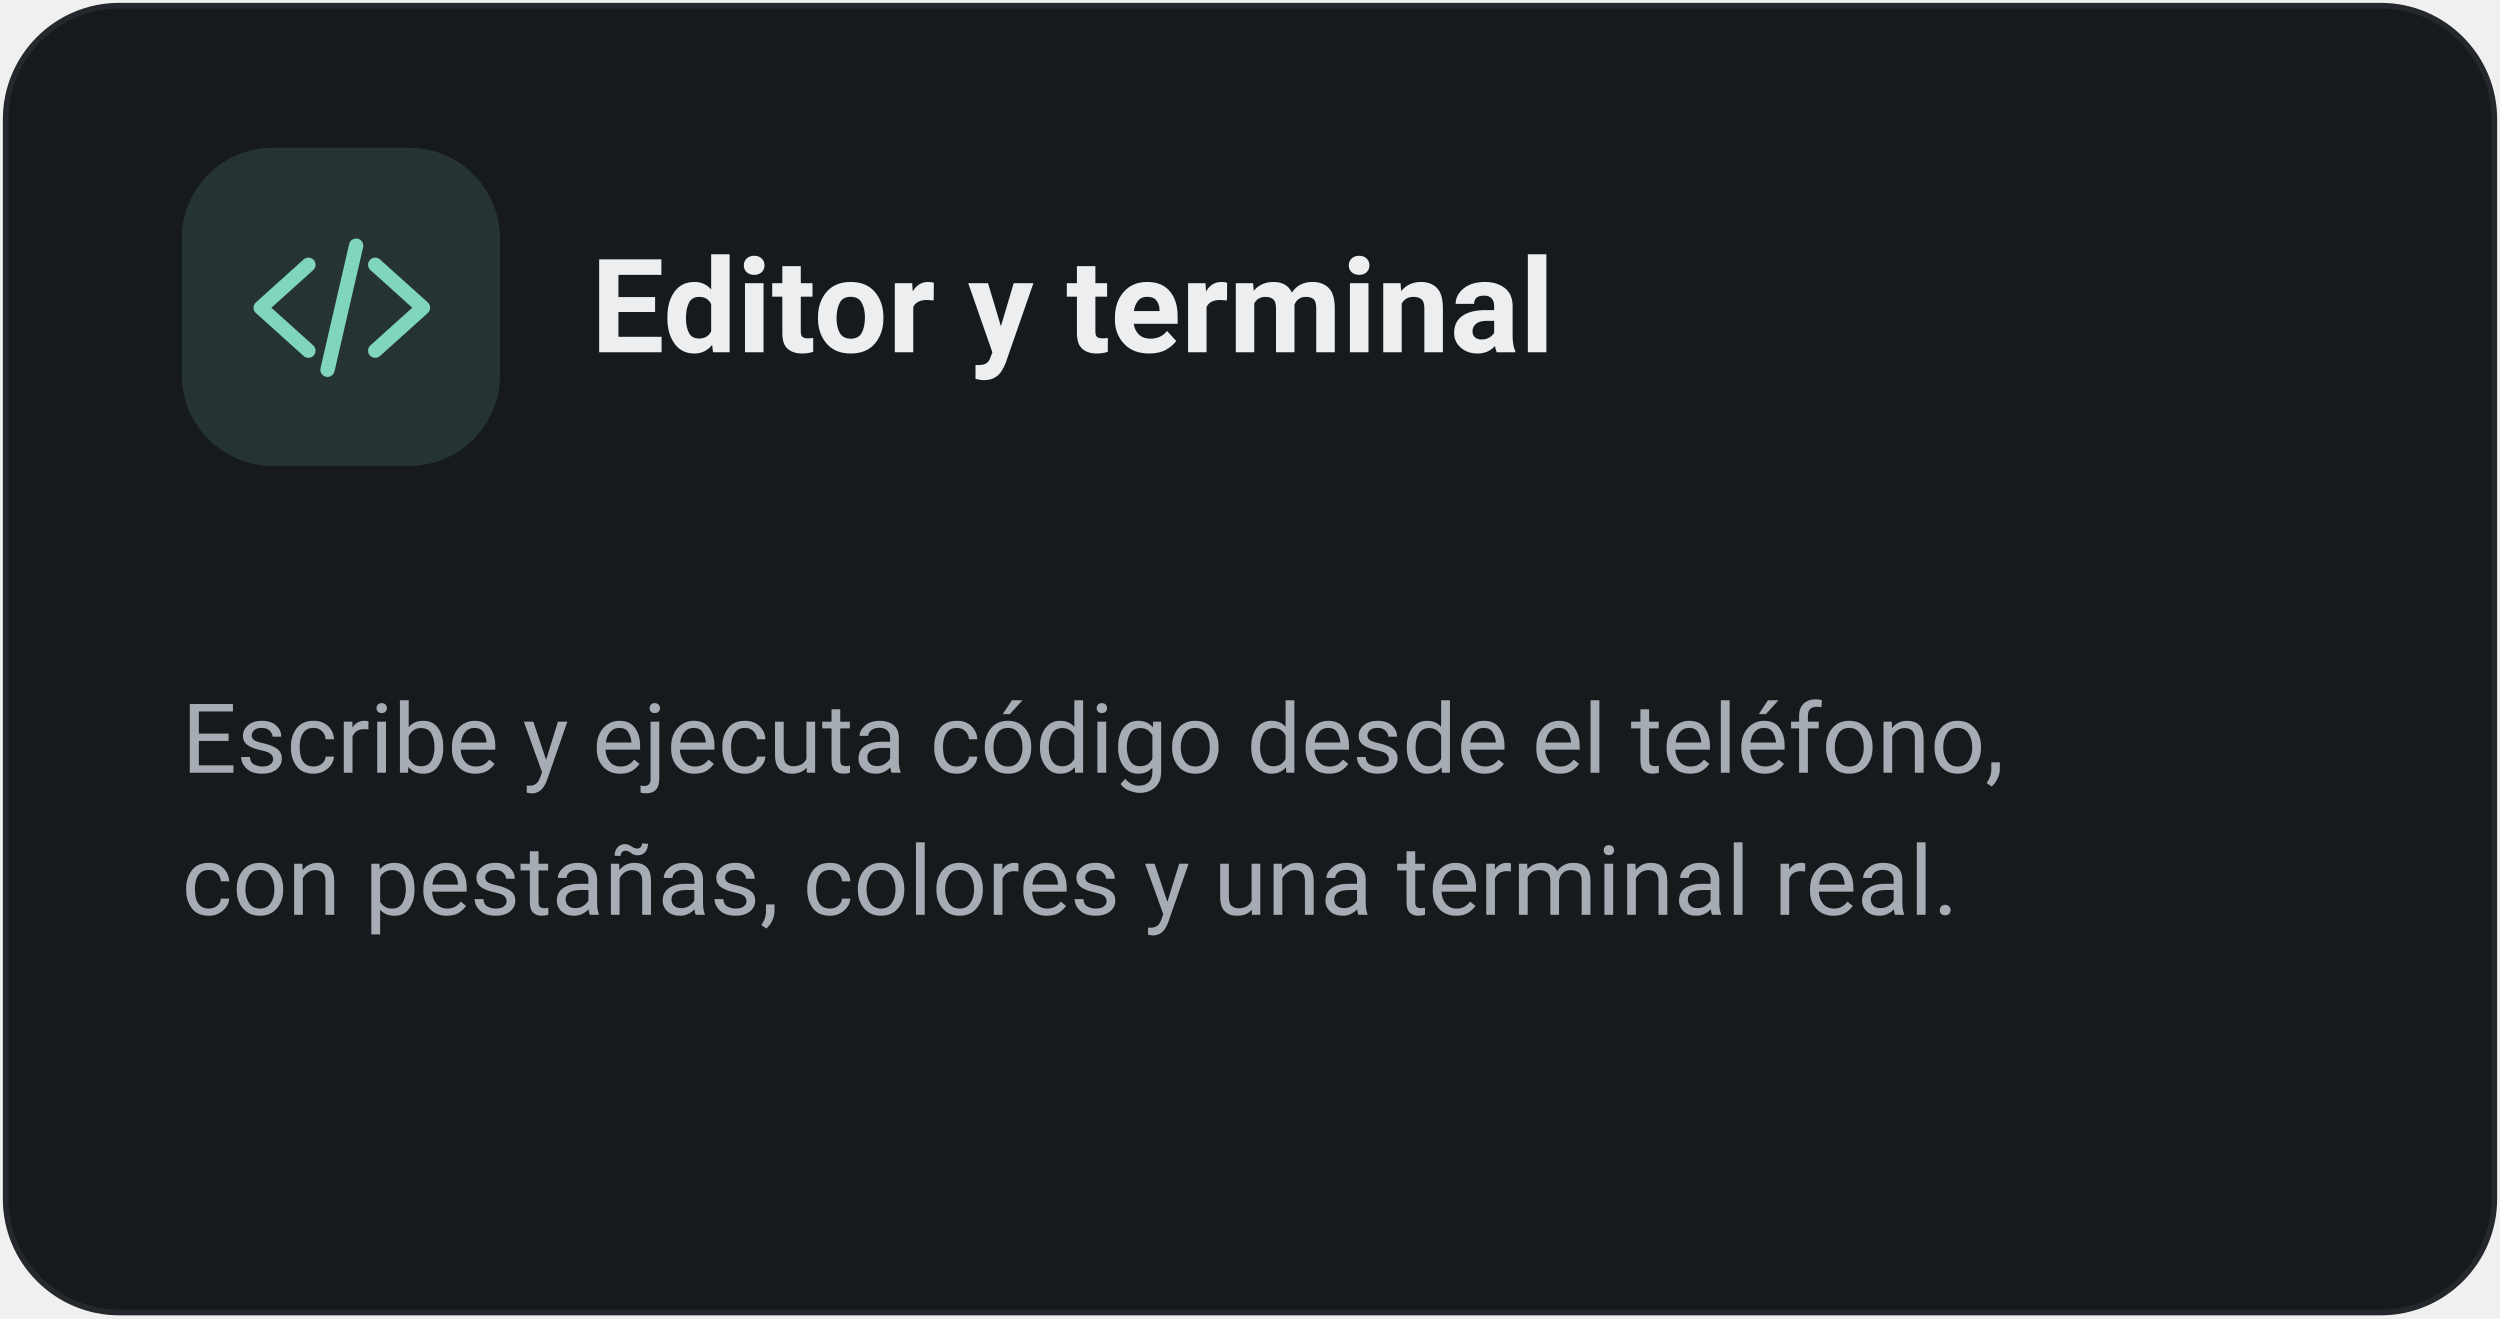
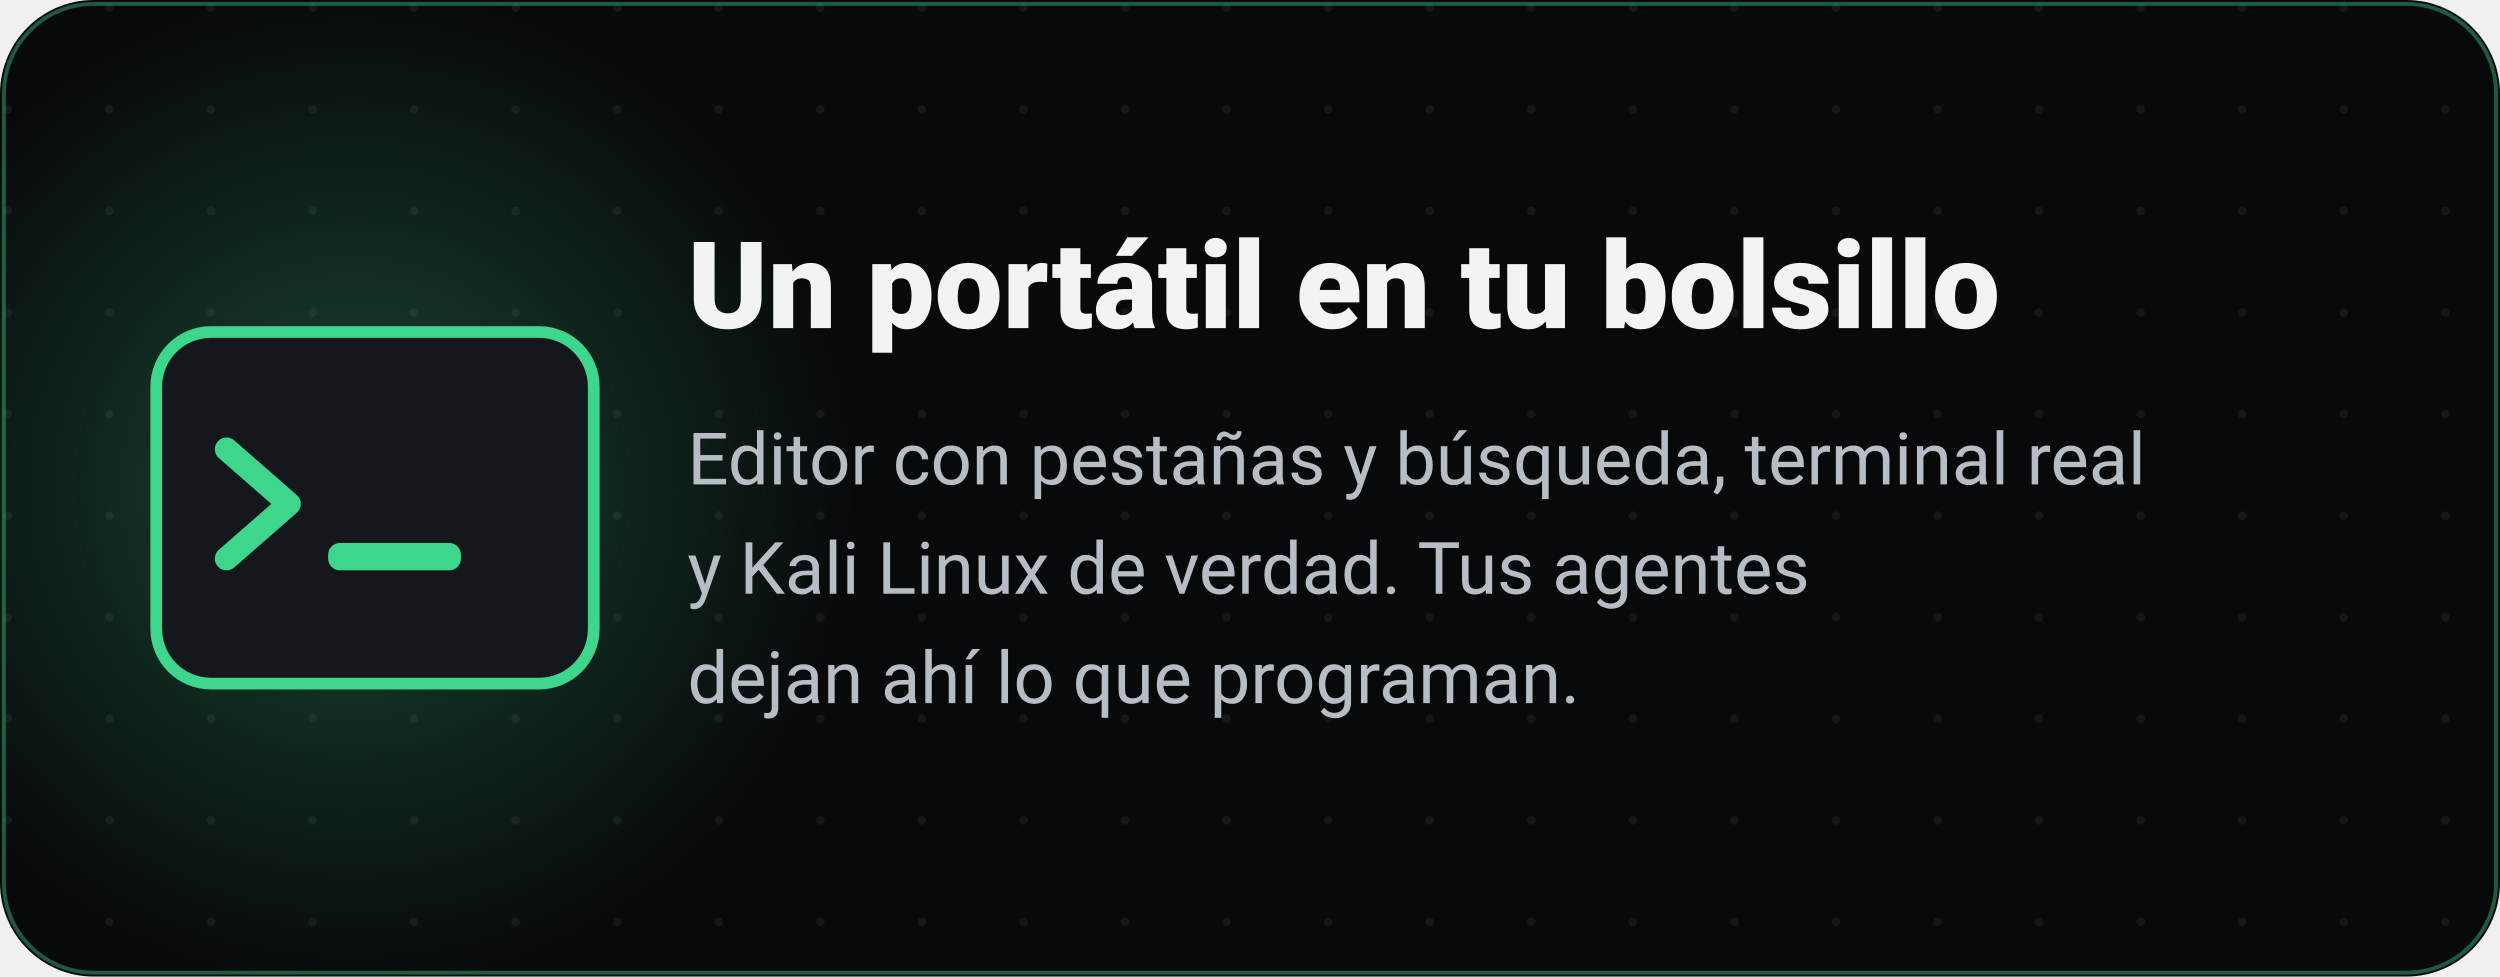
- <svg xmlns="http://www.w3.org/2000/svg" viewBox="0 0 440 232" font-family="-apple-system,BlinkMacSystemFont,'Segoe UI',Roboto,Helvetica,Arial,sans-serif" role="img" aria-label="Editor y terminal">
-   <rect x="1" y="1" width="438" height="230" rx="20" fill="#171A1D" stroke="#24282C" />
-   <rect x="32" y="26" width="56" height="56" rx="16" fill="#7FD6BC" fill-opacity=".14" />
-   <g transform="translate(40 34) scale(.84)">
-     <path d="M17 15 7 24l10 9M31 15l10 9-10 9M27 11l-6 26" fill="none" stroke="#7FD6BC" stroke-width="3" stroke-linecap="round" stroke-linejoin="round" />
+ <svg xmlns="http://www.w3.org/2000/svg" viewBox="0 0 640 250" font-family="-apple-system,BlinkMacSystemFont,'Segoe UI',Roboto,Helvetica,Arial,sans-serif" role="img">
+   <defs>
+     <pattern id="dots" width="26" height="26" patternUnits="userSpaceOnUse">
+       <circle cx="2" cy="2" r="1.1" fill="#fff" fill-opacity=".055" />
+     </pattern>
+     <radialGradient id="g">
+       <stop offset="0" stop-color="#3DD68C" stop-opacity=".3" />
+       <stop offset="1" stop-color="#3DD68C" stop-opacity="0" />
+     </radialGradient>
+   </defs>
+   <rect width="640" height="250" rx="24" fill="#08090B" />
+   <rect width="640" height="250" rx="24" fill="url(#dots)" />
+   <rect x="1" y="1" width="638" height="248" rx="23" fill="none" stroke="#3DD68C" stroke-opacity=".4" />
+   <circle cx="90" cy="125" r="130" fill="url(#g)" />
+   <g transform="translate(40 75)">
+     <rect x="0" y="10" width="112" height="90" rx="14" fill="#14171B" stroke="#3DD68C" stroke-width="3" />
+     <path d="M18 40 L34 54 L18 68" fill="none" stroke="#3DD68C" stroke-width="6" stroke-linecap="round" stroke-linejoin="round" />
+     <rect x="44" y="64" width="34" height="7" rx="3" fill="#3DD68C">
+       <animate attributeName="opacity" values="1;0;1" dur="1s" calcMode="discrete" repeatCount="indefinite" />
+     </rect>
  </g>
-   <text x="104" y="62" font-size="23" font-weight="700" fill="#ECEEF0">Editor y terminal</text>
-   <text x="32" y="136" font-size="17" fill="#A6ACB3">Escribe y ejecuta código desde el teléfono,</text>
-   <text x="32" y="161" font-size="17" fill="#A6ACB3">con pestañas, colores y una terminal real.</text>
+   <text x="176" y="84" font-size="31" font-weight="800" fill="#F1F3F5">Un portátil en tu bolsillo</text>
+   <text x="176" y="124" font-size="18.5" fill="#B7BDC4">Editor con pestañas y búsqueda, terminal real</text>
+   <text x="176" y="152" font-size="18.5" fill="#B7BDC4">y Kali Linux de verdad. Tus agentes</text>
+   <text x="176" y="180" font-size="18.5" fill="#B7BDC4">dejan ahí lo que programan.</text>
</svg>
